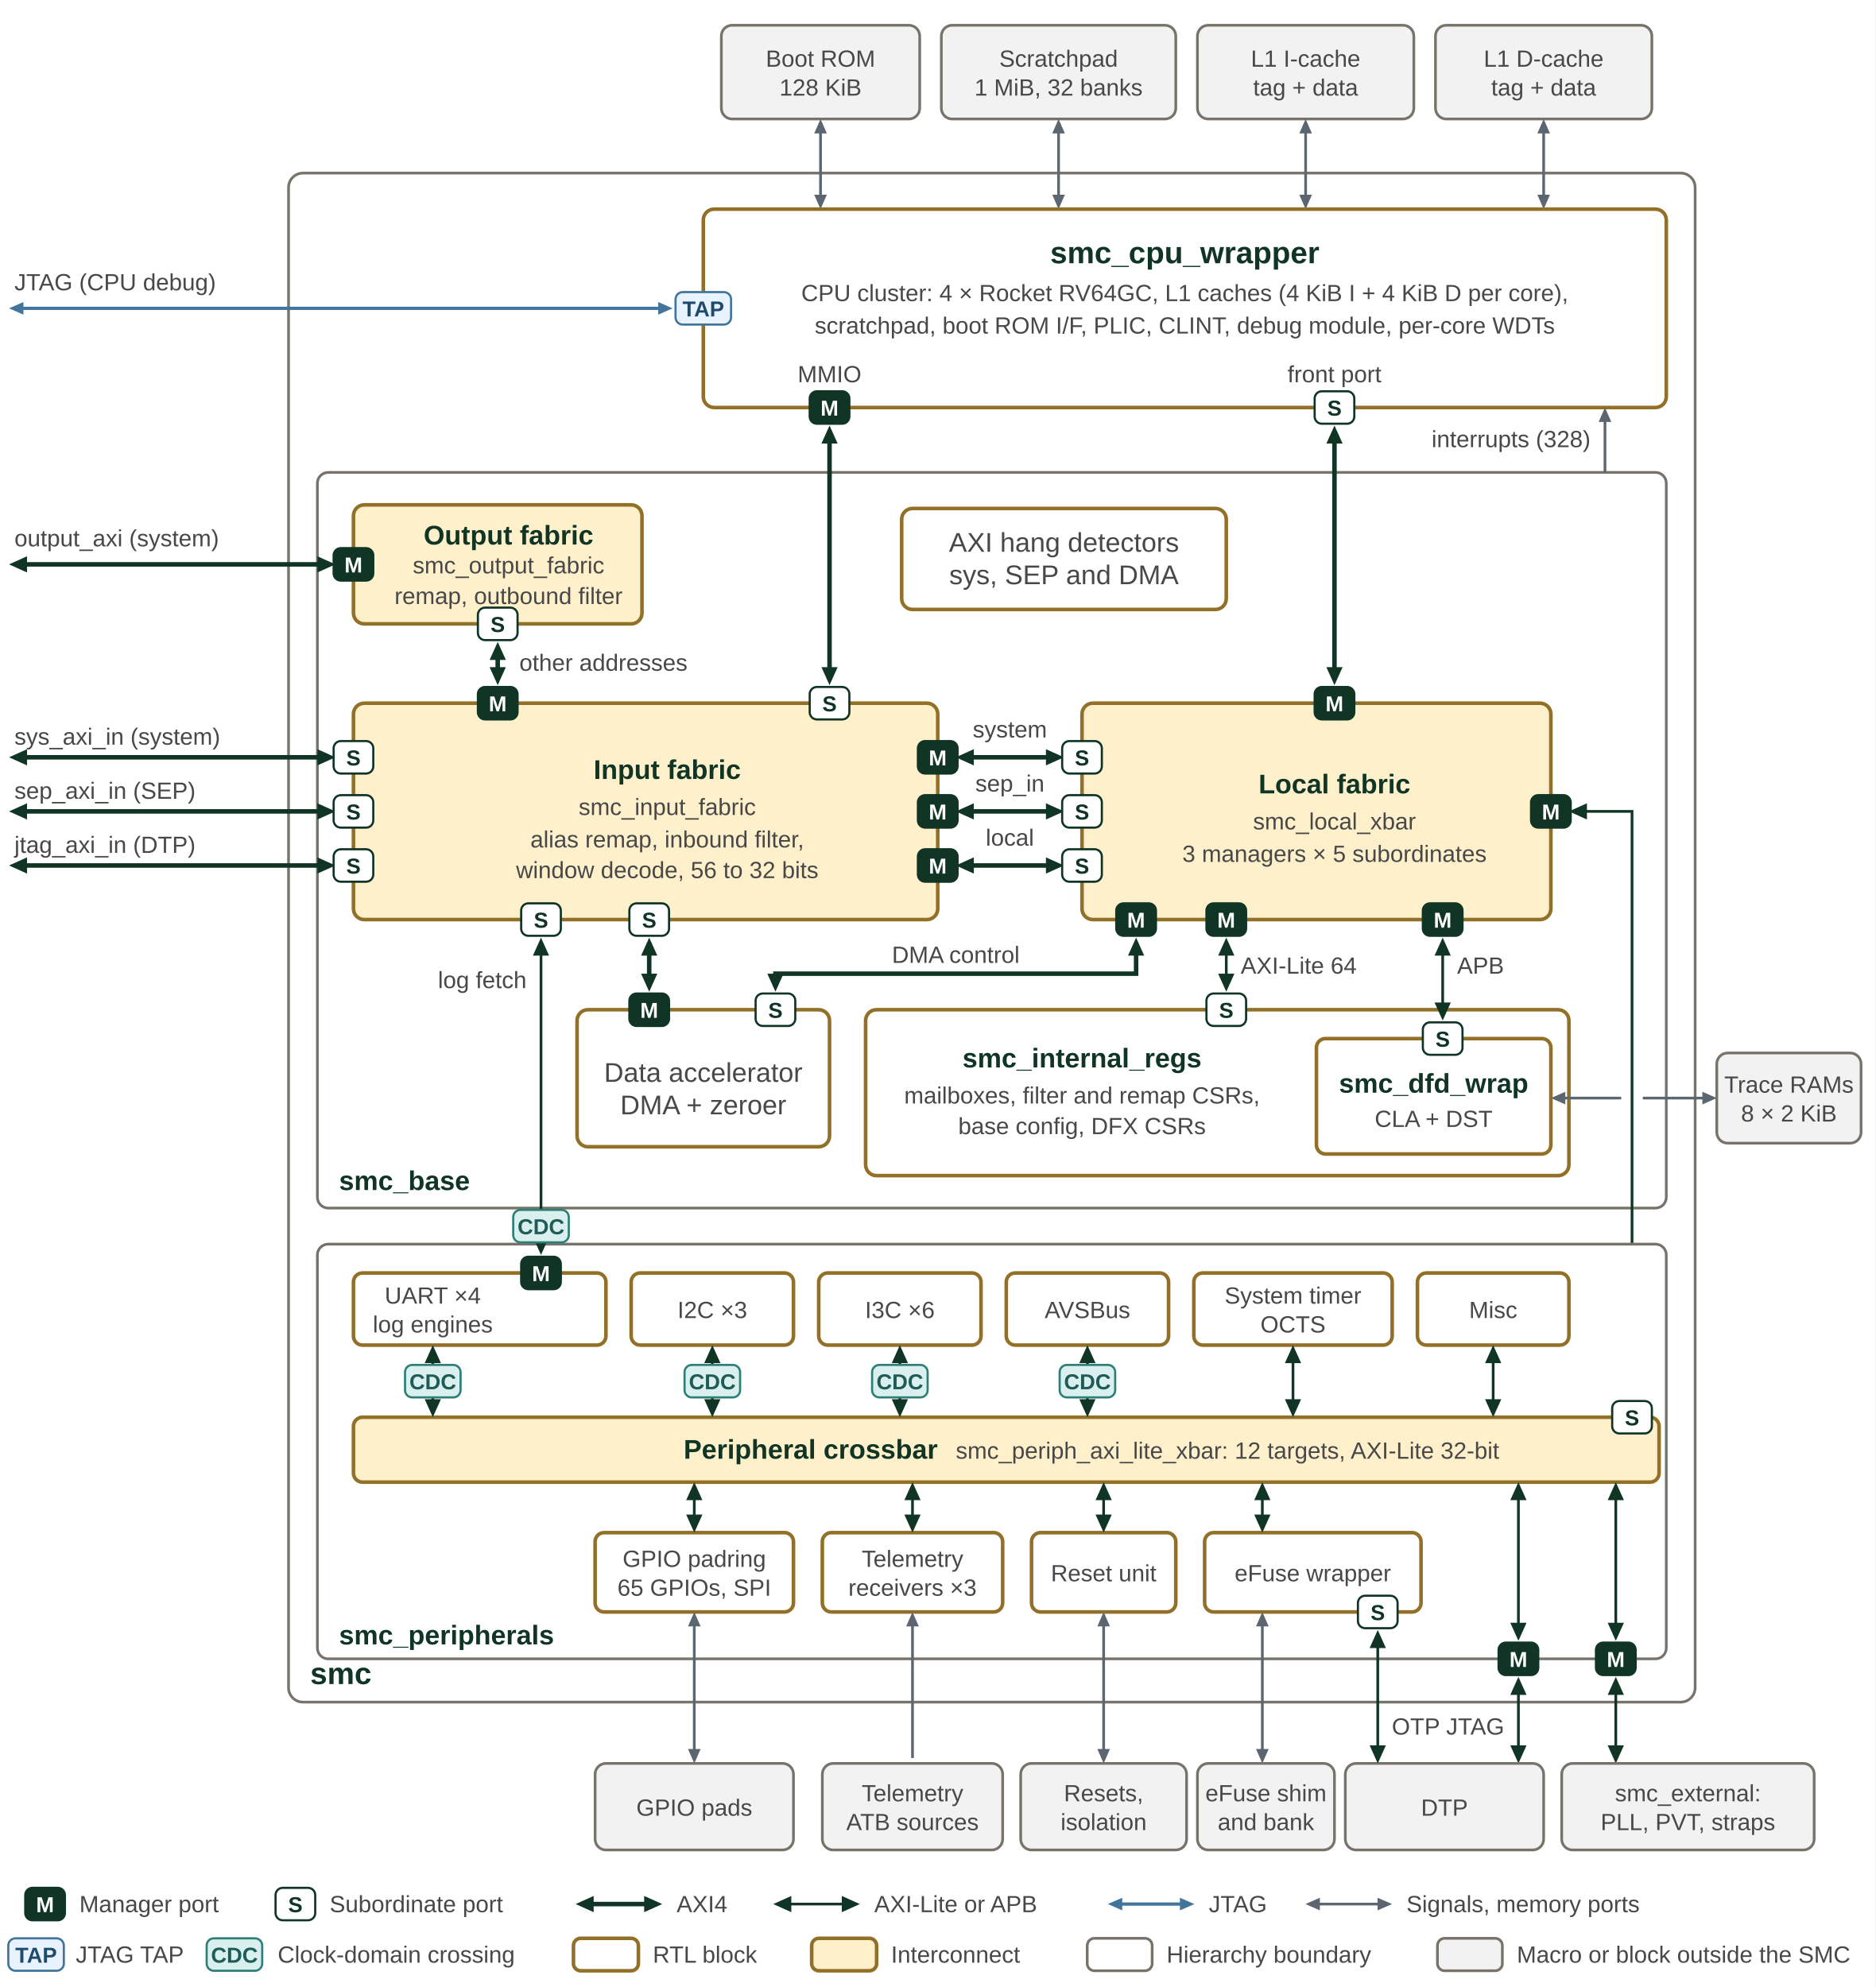
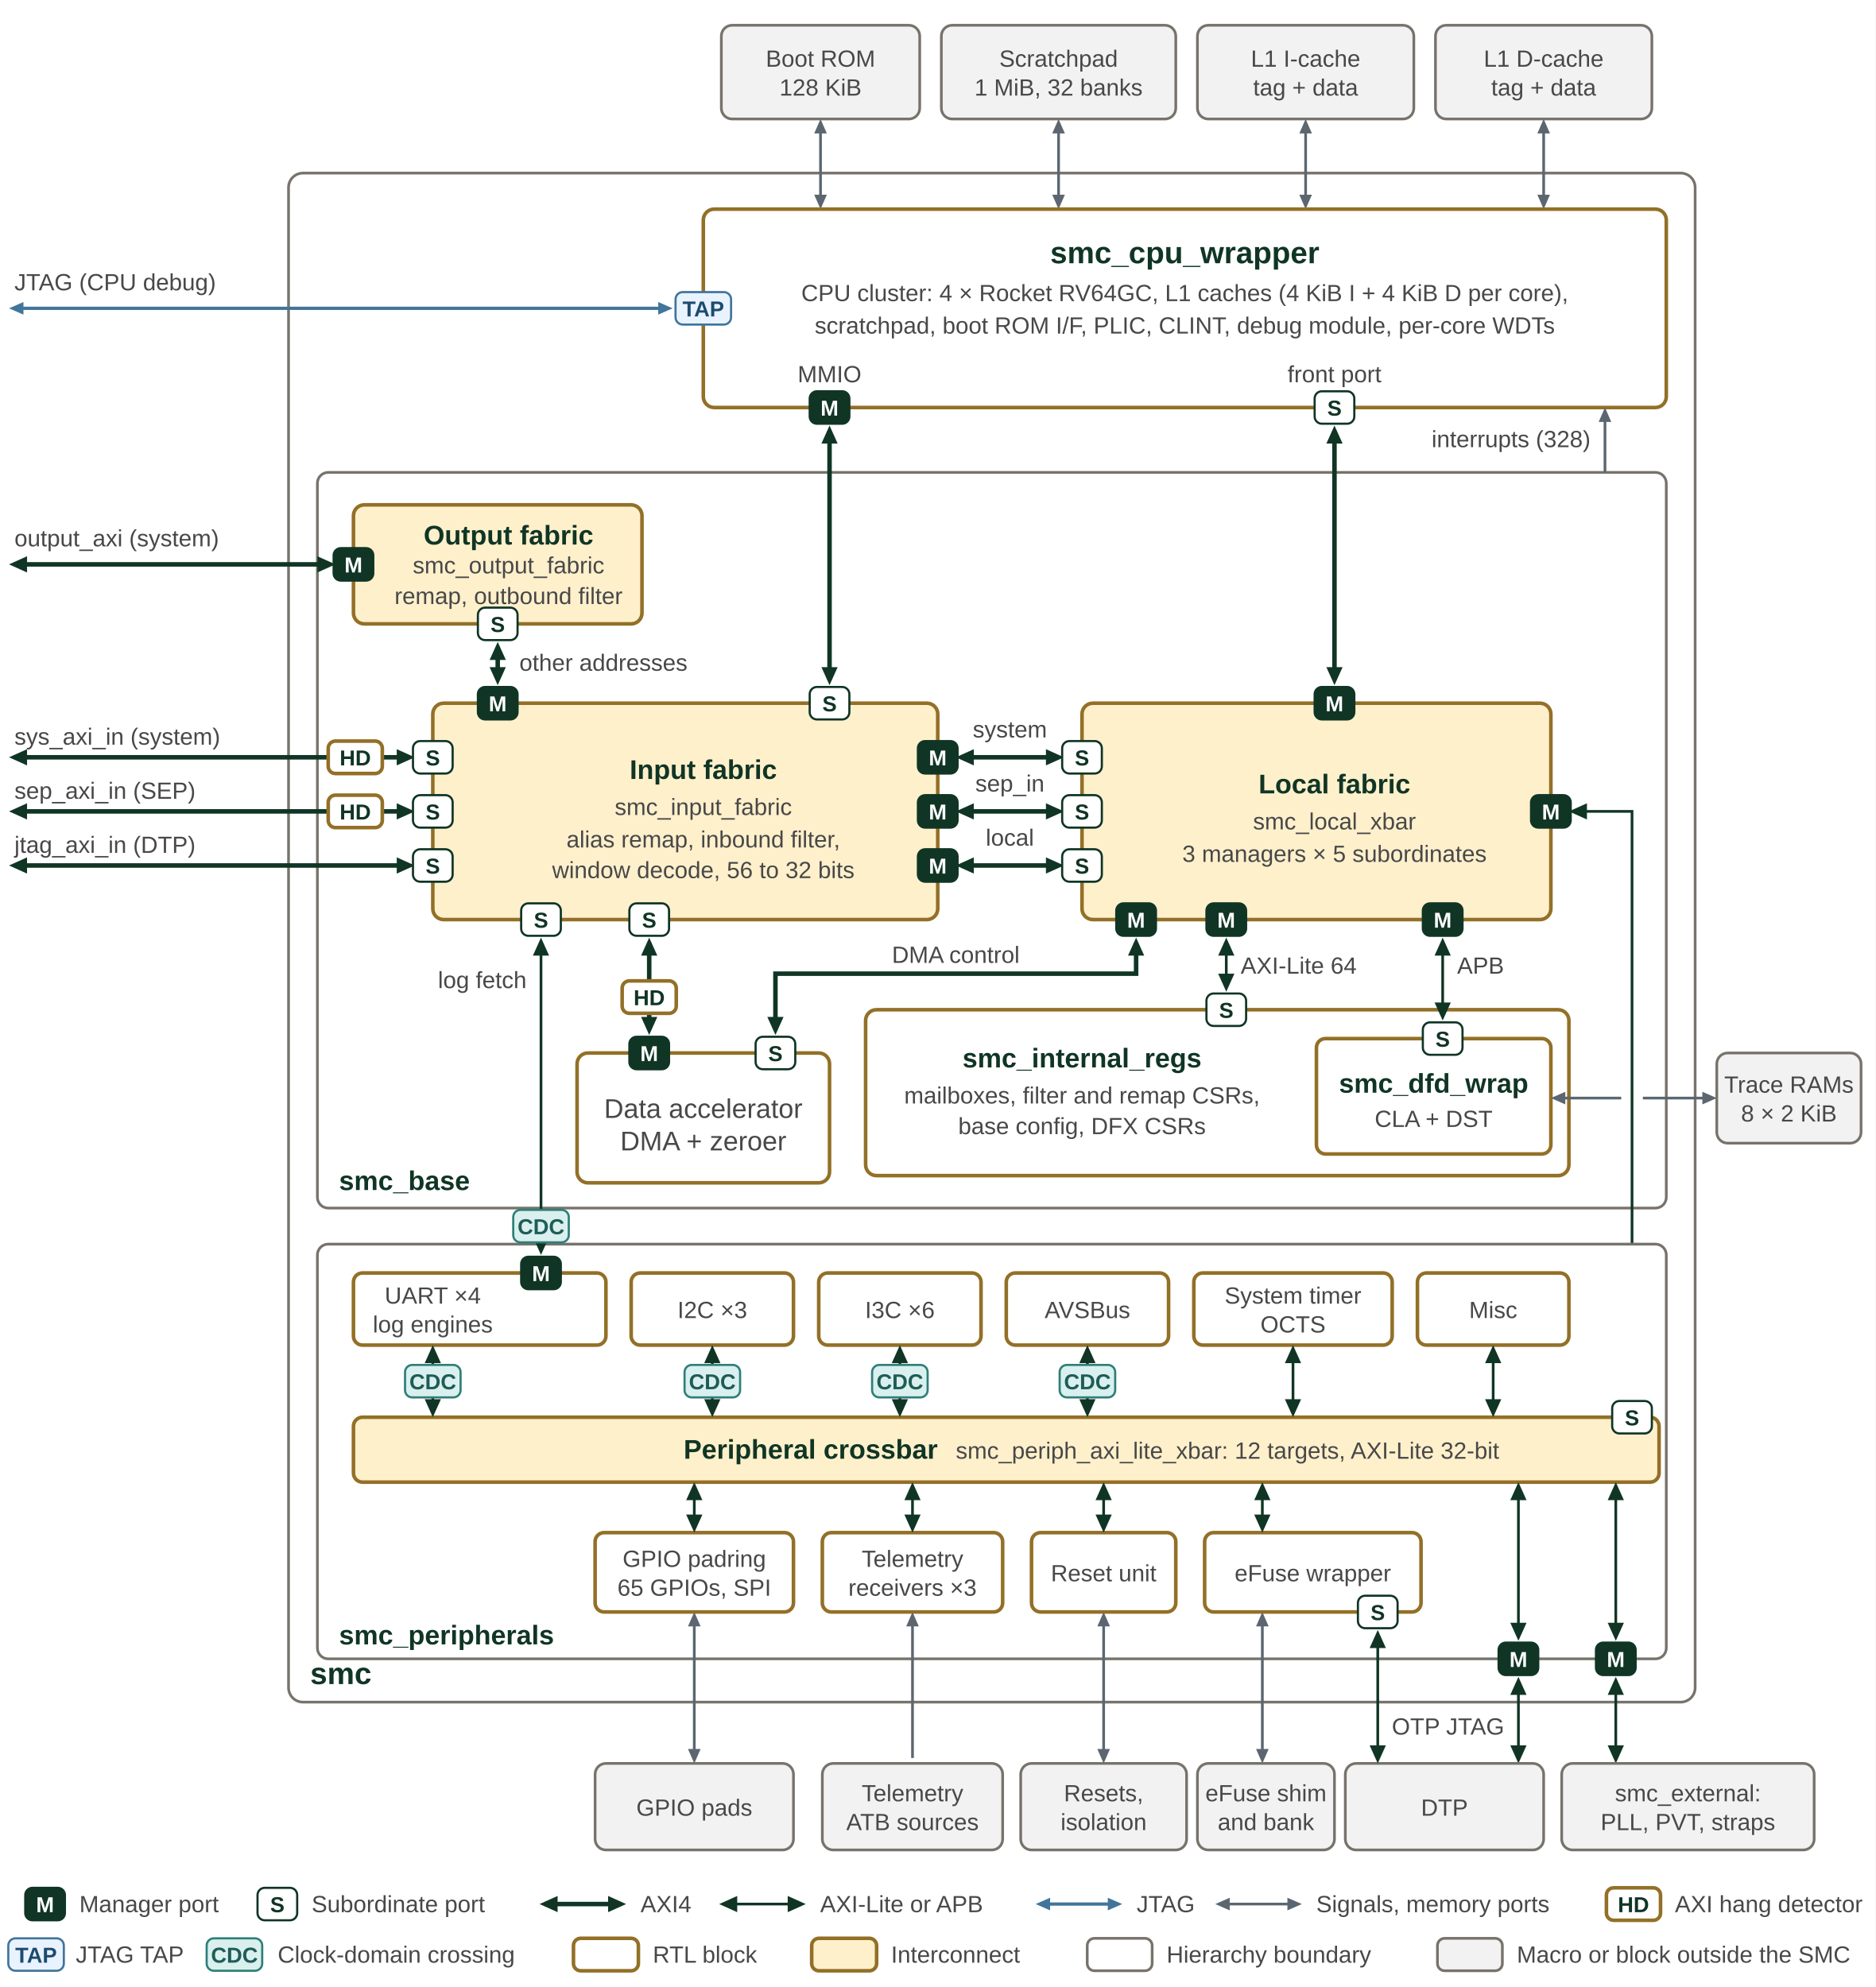
<svg xmlns="http://www.w3.org/2000/svg" width="1040" height="1102" viewBox="0 0 1040 1102" role="img" aria-labelledby="title desc">
  <defs>
    <marker id="ae" markerUnits="userSpaceOnUse" markerWidth="10" markerHeight="9" refX="7" refY="4.5" orient="auto">
      <path d="M0,0 L10,4.5 L0,9 Z" fill="#103525" />
    </marker>
    <marker id="as" markerUnits="userSpaceOnUse" markerWidth="10" markerHeight="9" refX="3" refY="4.5" orient="auto">
      <path d="M10,0 L0,4.5 L10,9 Z" fill="#103525" />
    </marker>
    <marker id="ge" markerUnits="userSpaceOnUse" markerWidth="8" markerHeight="7" refX="5" refY="3.5" orient="auto">
      <path d="M0,0 L8,3.5 L0,7 Z" fill="#5b6670" />
    </marker>
    <marker id="gs" markerUnits="userSpaceOnUse" markerWidth="8" markerHeight="7" refX="3" refY="3.5" orient="auto">
      <path d="M8,0 L0,3.5 L8,7 Z" fill="#5b6670" />
    </marker>
    <marker id="je" markerUnits="userSpaceOnUse" markerWidth="8" markerHeight="7" refX="5" refY="3.5" orient="auto">
      <path d="M0,0 L8,3.5 L0,7 Z" fill="#42759b" />
    </marker>
    <marker id="js" markerUnits="userSpaceOnUse" markerWidth="8" markerHeight="7" refX="3" refY="3.5" orient="auto">
      <path d="M8,0 L0,3.5 L8,7 Z" fill="#42759b" />
    </marker>
    <marker id="m-smu" markerUnits="userSpaceOnUse" markerWidth="8" markerHeight="7" refX="5" refY="3.5" orient="auto">
      <path d="M0,0 L8,3.5 L0,7 Z" fill="#103525" />
    </marker>
    <marker id="m-ref" markerUnits="userSpaceOnUse" markerWidth="8" markerHeight="7" refX="5" refY="3.5" orient="auto">
      <path d="M0,0 L8,3.5 L0,7 Z" fill="#2f7f79" />
    </marker>
    <marker id="m-per" markerUnits="userSpaceOnUse" markerWidth="8" markerHeight="7" refX="5" refY="3.5" orient="auto">
      <path d="M0,0 L8,3.5 L0,7 Z" fill="#937027" />
    </marker>
    <marker id="m-tel" markerUnits="userSpaceOnUse" markerWidth="8" markerHeight="7" refX="5" refY="3.5" orient="auto">
      <path d="M0,0 L8,3.5 L0,7 Z" fill="#664488" />
    </marker>
    <marker id="m-wdt" markerUnits="userSpaceOnUse" markerWidth="8" markerHeight="7" refX="5" refY="3.5" orient="auto">
      <path d="M0,0 L8,3.5 L0,7 Z" fill="#77736b" />
    </marker>
    <marker id="m-rosc" markerUnits="userSpaceOnUse" markerWidth="8" markerHeight="7" refX="5" refY="3.5" orient="auto">
      <path d="M0,0 L8,3.5 L0,7 Z" fill="#336633" />
    </marker>
    <marker id="m-jtag" markerUnits="userSpaceOnUse" markerWidth="8" markerHeight="7" refX="5" refY="3.5" orient="auto">
      <path d="M0,0 L8,3.5 L0,7 Z" fill="#42759b" />
    </marker>
    <marker id="m-spi" markerUnits="userSpaceOnUse" markerWidth="8" markerHeight="7" refX="5" refY="3.5" orient="auto">
      <path d="M0,0 L8,3.5 L0,7 Z" fill="#5b6670" />
    </marker>
    <marker id="m-slate" markerUnits="userSpaceOnUse" markerWidth="8" markerHeight="7" refX="5" refY="3.5" orient="auto">
      <path d="M0,0 L8,3.5 L0,7 Z" fill="#5b6670" />
    </marker>
    <marker id="m-pg" markerUnits="userSpaceOnUse" markerWidth="8" markerHeight="7" refX="5" refY="3.5" orient="auto">
      <path d="M0,0 L8,3.5 L0,7 Z" fill="#336633" />
    </marker>
    <style>
text { font-family: Arial, sans-serif; font-size: 15px; fill: #484848; }
.t { fill: #484848; }
.b { font-size: 17px; font-weight: bold; fill: #103525; }
.bs { font-size: 15px; font-weight: bold; fill: #103525; }
.h { font-size: 22px; font-weight: bold; fill: #103525; }
.s { font-size: 13px; fill: #484848; }
.si { font-size: 13px; font-style: italic; fill: #484848; }
.pmt { font-size: 12px; font-weight: bold; fill: #ffffff; }
.pst { font-size: 12px; font-weight: bold; fill: #103525; }
.pjt { font-size: 12px; font-weight: bold; fill: #1d4b6e; }
.pct { font-size: 12px; font-weight: bold; fill: #1f5c57; }
.pm { fill: #103525; stroke: #103525; stroke-width: 1.2; }
.ps { fill: #ffffff; stroke: #103525; stroke-width: 1.2; }
.pj { fill: #e8f3ff; stroke: #42759b; stroke-width: 1.2; }
.pc { fill: #d9f0ee; stroke: #2f7f79; stroke-width: 1.2; }
.smu { fill: #ffffff; stroke: #77736b; stroke-width: 1.5; }
.network { fill: #e8f0e8; stroke: #336633; stroke-width: 2; }
.fabric { fill: #fff0cc; stroke: #937027; stroke-width: 2; }
.core { fill: #ffffff; stroke: #937027; stroke-width: 2; }
.future { fill: #ffffff; stroke: #937027; stroke-width: 2; }
.nostroke { stroke: none; }
.fut { fill: none; stroke-dasharray: 7 5; }
.opt { stroke-dasharray: 7 5; }
.hatch { fill: none; stroke: #103525; stroke-opacity: 0.16; stroke-width: 1.2; }
.external { fill: #f2f2f2; stroke: #77736b; stroke-width: 1.5; }
.axi { fill: none; stroke: #103525; stroke-width: 2.5; marker-start: url(#as); marker-end: url(#ae); }
.axio { fill: none; stroke: #103525; stroke-width: 2.5; stroke-dasharray: 8 5; marker-start: url(#as); marker-end: url(#ae); }
.sig { fill: none; stroke: #5b6670; stroke-width: 1.5; marker-start: url(#gs); marker-end: url(#ge); }
.sigo { fill: none; stroke: #5b6670; stroke-width: 1.5; marker-end: url(#ge); }
.jtag { fill: none; stroke: #42759b; stroke-width: 1.8; marker-end: url(#je); }
.jtagb { fill: none; stroke: #42759b; stroke-width: 1.8; marker-start: url(#js); marker-end: url(#je); }
.sigplain { fill: none; stroke: #5b6670; stroke-width: 1.5; }
.n-smu { fill: none; stroke: #103525; stroke-width: 2.5; }
.a-smu { fill: none; stroke: #103525; stroke-width: 2.5; marker-end: url(#m-smu); }
.n-ref { fill: none; stroke: #2f7f79; stroke-width: 1.8; }
.a-ref { fill: none; stroke: #2f7f79; stroke-width: 1.8; marker-end: url(#m-ref); }
.n-per { fill: none; stroke: #937027; stroke-width: 1.8; }
.a-per { fill: none; stroke: #937027; stroke-width: 1.8; marker-end: url(#m-per); }
.n-tel { fill: none; stroke: #664488; stroke-width: 1.8; }
.a-tel { fill: none; stroke: #664488; stroke-width: 1.8; marker-end: url(#m-tel); }
.n-wdt { fill: none; stroke: #77736b; stroke-width: 1.8; }
.a-wdt { fill: none; stroke: #77736b; stroke-width: 1.8; marker-end: url(#m-wdt); }
.n-rosc { fill: none; stroke: #336633; stroke-width: 1.8; }
.a-rosc { fill: none; stroke: #336633; stroke-width: 1.8; marker-end: url(#m-rosc); }
.n-jtag { fill: none; stroke: #42759b; stroke-width: 1.8; }
.a-jtag { fill: none; stroke: #42759b; stroke-width: 1.8; marker-end: url(#m-jtag); }
.n-spi { fill: none; stroke: #5b6670; stroke-width: 1.8; }
.a-spi { fill: none; stroke: #5b6670; stroke-width: 1.8; marker-end: url(#m-spi); }
.n-slate { fill: none; stroke: #5b6670; stroke-width: 1.8; }
.a-slate { fill: none; stroke: #5b6670; stroke-width: 1.8; marker-end: url(#m-slate); }
.n-pg { fill: none; stroke: #336633; stroke-width: 1.8; }
.a-pg { fill: none; stroke: #336633; stroke-width: 1.8; marker-end: url(#m-pg); }
.axil { fill: none; stroke: #103525; stroke-width: 1.5; marker-start: url(#as); marker-end: url(#ae); }
.sigd { fill: none; stroke: #5b6670; stroke-width: 1.5; stroke-dasharray: 5 4; marker-end: url(#ge); }
.axin { fill: none; stroke: #103525; stroke-width: 2.5; }
.axis { fill: none; stroke: #103525; stroke-width: 2.5; marker-start: url(#as); }
.axie { fill: none; stroke: #103525; stroke-width: 2.5; marker-end: url(#ae); }
.axiln { fill: none; stroke: #103525; stroke-width: 1.5; }
</style>
  </defs>
  <rect width="1040" height="1102" fill="#ffffff" />
  <rect class="smu" x="160" y="96" width="780" height="848" rx="8" />
  <text class="b" x="172" y="934" text-anchor="start">smc</text>
  <rect class="external" x="400" y="14" width="110" height="52" rx="6" />
  <text class="s" x="455" y="37" text-anchor="middle">Boot ROM</text>
  <text class="s" x="455" y="53" text-anchor="middle">128 KiB</text>
  <path class="sig" d="M455.0,69 L455.0,113" />
  <rect class="external" x="522" y="14" width="130" height="52" rx="6" />
  <text class="s" x="587" y="37" text-anchor="middle">Scratchpad</text>
  <text class="s" x="587" y="53" text-anchor="middle">1 MiB, 32 banks</text>
  <path class="sig" d="M587.0,69 L587.0,113" />
  <rect class="external" x="664" y="14" width="120" height="52" rx="6" />
  <text class="s" x="724" y="37" text-anchor="middle">L1 I-cache</text>
  <text class="s" x="724" y="53" text-anchor="middle">tag + data</text>
  <path class="sig" d="M724.0,69 L724.0,113" />
  <rect class="external" x="796" y="14" width="120" height="52" rx="6" />
  <text class="s" x="856" y="37" text-anchor="middle">L1 D-cache</text>
  <text class="s" x="856" y="53" text-anchor="middle">tag + data</text>
  <path class="sig" d="M856.0,69 L856.0,113" />
  <rect class="core" x="390" y="116" width="534" height="110" rx="6" />
  <text class="b" x="657" y="146" text-anchor="middle">smc_cpu_wrapper</text>
  <text class="s" x="657" y="167" text-anchor="middle">CPU cluster: 4 × Rocket RV64GC, L1 caches (4 KiB I + 4 KiB D per core),</text>
  <text class="s" x="657" y="185" text-anchor="middle">scratchpad, boot ROM I/F, PLIC, CLINT, debug module, per-core WDTs</text>
  <path class="jtagb" d="M8,171 L370,171" />
  <text class="s" x="8" y="161" text-anchor="start">JTAG (CPU debug)</text>
  <rect class="smu" x="176" y="262" width="748" height="408" rx="6" />
  <text class="bs" x="188" y="660" text-anchor="start">smc_base</text>
  <path class="sigo" d="M890,262 L890,229" />
  <text class="s" x="882" y="248" text-anchor="end">interrupts (328)</text>
  <rect class="fabric" x="196" y="280" width="160" height="66" rx="6" />
  <text class="bs" x="282" y="302" text-anchor="middle">Output fabric</text>
  <text class="s" x="282" y="318" text-anchor="middle">smc_output_fabric</text>
  <text class="s" x="282" y="335" text-anchor="middle">remap, outbound filter</text>
  <path class="axi" d="M8,313 L183,313" />
  <text class="s" x="8" y="303" text-anchor="start">output_axi (system)</text>
-   <rect class="core" x="500" y="282" width="180" height="56" rx="6" />
-   <text class="t" x="590" y="306" text-anchor="middle">AXI hang detectors</text>
-   <text class="t" x="590" y="324" text-anchor="middle">sys, SEP and DMA</text>
-   <rect class="fabric" x="196" y="390" width="324" height="120" rx="6" />
-   <text class="bs" x="370" y="432" text-anchor="middle">Input fabric</text>
-   <text class="s" x="370" y="452" text-anchor="middle">smc_input_fabric</text>
-   <text class="s" x="370" y="470" text-anchor="middle">alias remap, inbound filter,</text>
-   <text class="s" x="370" y="487" text-anchor="middle">window decode, 56 to 32 bits</text>
+   <rect class="fabric" x="240" y="390" width="280" height="120" rx="6" />
+   <text class="bs" x="390" y="432" text-anchor="middle">Input fabric</text>
+   <text class="s" x="390" y="452" text-anchor="middle">smc_input_fabric</text>
+   <text class="s" x="390" y="470" text-anchor="middle">alias remap, inbound filter,</text>
+   <text class="s" x="390" y="487" text-anchor="middle">window decode, 56 to 32 bits</text>
  <path class="axi" d="M276,359 L276,377" />
  <text class="s" x="288" y="372" text-anchor="start">other addresses</text>
-   <path class="axi" d="M8,420 L183,420" />
+   <path class="axi" d="M8,420 L227,420" />
  <text class="s" x="8" y="413" text-anchor="start">sys_axi_in (system)</text>
-   <path class="axi" d="M8,450 L183,450" />
+   <path class="axi" d="M8,450 L227,450" />
  <text class="s" x="8" y="443" text-anchor="start">sep_axi_in (SEP)</text>
-   <path class="axi" d="M8,480 L183,480" />
+   <path class="axi" d="M8,480 L227,480" />
  <text class="s" x="8" y="473" text-anchor="start">jtag_axi_in (DTP)</text>
  <text class="s" x="460" y="212" text-anchor="middle">MMIO</text>
  <path class="axi" d="M460,239 L460,377" />
  <rect class="fabric" x="600" y="390" width="260" height="120" rx="6" />
  <text class="bs" x="740" y="440" text-anchor="middle">Local fabric</text>
  <text class="s" x="740" y="460" text-anchor="middle">smc_local_xbar</text>
  <text class="s" x="740" y="478" text-anchor="middle">3 managers × 5 subordinates</text>
  <path class="axi" d="M533,420 L587,420" />
  <text class="s" x="560" y="409" text-anchor="middle">system</text>
  <path class="axi" d="M533,450 L587,450" />
  <text class="s" x="560" y="439" text-anchor="middle">sep_in</text>
  <path class="axi" d="M533,480 L587,480" />
  <text class="s" x="560" y="469" text-anchor="middle">local</text>
  <text class="s" x="740" y="212" text-anchor="middle">front port</text>
  <path class="axi" d="M740,239 L740,377" />
-   <rect class="core" x="320" y="560" width="140" height="76" rx="6" />
-   <text class="t" x="390" y="600" text-anchor="middle">Data accelerator</text>
-   <text class="t" x="390" y="618" text-anchor="middle">DMA + zeroer</text>
-   <path class="axi" d="M360,523 L360,547" />
-   <path class="axi" d="M630,523 L630,540 L430,540 L430,547" />
+   <rect class="core" x="320" y="584" width="140" height="72" rx="6" />
+   <text class="t" x="390" y="620" text-anchor="middle">Data accelerator</text>
+   <text class="t" x="390" y="638" text-anchor="middle">DMA + zeroer</text>
+   <path class="axi" d="M360,523 L360,571" />
+   <path class="axi" d="M630,523 L630,540 L430,540 L430,571" />
  <text class="s" x="530" y="534" text-anchor="middle">DMA control</text>
  <rect class="core" x="480" y="560" width="390" height="92" rx="6" />
  <text class="bs" x="600" y="592" text-anchor="middle">smc_internal_regs</text>
  <text class="s" x="600" y="612" text-anchor="middle">mailboxes, filter and remap CSRs,</text>
  <text class="s" x="600" y="629" text-anchor="middle">base config, DFX CSRs</text>
  <path class="axil" d="M680,523 L680,547" />
  <text class="s" x="688" y="540" text-anchor="start">AXI-Lite 64</text>
  <rect class="core" x="730" y="576" width="130" height="64" rx="5" />
  <text class="bs" x="795" y="606" text-anchor="middle">smc_dfd_wrap</text>
  <text class="s" x="795" y="625" text-anchor="middle">CLA + DST</text>
  <path class="axil" d="M800,523 L800,563" />
  <text class="s" x="808" y="540" text-anchor="start">APB</text>
  <rect class="external" x="952" y="584" width="80" height="50" rx="6" />
  <text class="s" x="992" y="606" text-anchor="middle">Trace RAMs</text>
  <text class="s" x="992" y="622" text-anchor="middle">8 × 2 KiB</text>
  <path class="sig" d="M863,609 L899,609 M911,609 L949,609" />
  <path class="axil" d="M873,450 L905,450 L905,773" />
  <rect class="smu" x="176" y="690" width="748" height="230" rx="6" />
  <text class="bs" x="188" y="912" text-anchor="start">smc_peripherals</text>
  <rect class="fabric" x="196" y="786" width="724" height="36" rx="5" />
  <text class="bs" x="520" y="809" text-anchor="end">Peripheral crossbar</text>
  <text class="s" x="530" y="809" text-anchor="start">smc_periph_axi_lite_xbar: 12 targets, AXI-Lite 32-bit</text>
  <rect class="core" x="196" y="706" width="140" height="40" rx="5" />
  <text class="s" x="240" y="723" text-anchor="middle">UART ×4</text>
  <text class="s" x="240" y="739" text-anchor="middle">log engines</text>
  <path class="axil" d="M240,749 L240,783" />
  <rect class="core" x="350" y="706" width="90" height="40" rx="5" />
  <text class="s" x="395" y="731" text-anchor="middle">I2C ×3</text>
  <path class="axil" d="M395.0,749 L395.0,783" />
  <rect class="core" x="454" y="706" width="90" height="40" rx="5" />
  <text class="s" x="499" y="731" text-anchor="middle">I3C ×6</text>
  <path class="axil" d="M499.0,749 L499.0,783" />
  <rect class="core" x="558" y="706" width="90" height="40" rx="5" />
  <text class="s" x="603" y="731" text-anchor="middle">AVSBus</text>
  <path class="axil" d="M603.0,749 L603.0,783" />
  <rect class="core" x="662" y="706" width="110" height="40" rx="5" />
  <text class="s" x="717" y="723" text-anchor="middle">System timer</text>
  <text class="s" x="717" y="739" text-anchor="middle">OCTS</text>
  <path class="axil" d="M717.0,749 L717.0,783" />
  <rect class="core" x="786" y="706" width="84" height="40" rx="5" />
  <text class="s" x="828" y="731" text-anchor="middle">Misc</text>
  <path class="axil" d="M828.0,749 L828.0,783" />
  <path class="axil" d="M300,693 L300,523" />
  <text class="s" x="292" y="548" text-anchor="end">log fetch</text>
  <rect class="core" x="330" y="850" width="110" height="44" rx="5" />
  <text class="s" x="385" y="869" text-anchor="middle">GPIO padring</text>
  <text class="s" x="385" y="885" text-anchor="middle">65 GPIOs, SPI</text>
  <path class="axil" d="M385.0,825 L385.0,847" />
  <rect class="core" x="456" y="850" width="100" height="44" rx="5" />
  <text class="s" x="506" y="869" text-anchor="middle">Telemetry</text>
  <text class="s" x="506" y="885" text-anchor="middle">receivers ×3</text>
  <path class="axil" d="M506.0,825 L506.0,847" />
  <rect class="core" x="572" y="850" width="80" height="44" rx="5" />
  <text class="s" x="612" y="877" text-anchor="middle">Reset unit</text>
  <path class="axil" d="M612.0,825 L612.0,847" />
  <rect class="core" x="668" y="850" width="120" height="44" rx="5" />
  <text class="s" x="728" y="877" text-anchor="middle">eFuse wrapper</text>
  <path class="axil" d="M700,825 L700,847" />
  <path class="axil" d="M842,825 L842,907" />
  <path class="axil" d="M842,933 L842,975" />
  <path class="axil" d="M896,825 L896,907" />
  <path class="axil" d="M896,933 L896,975" />
  <rect class="external" x="330" y="978" width="110" height="48" rx="6" />
  <text class="s" x="385" y="1007" text-anchor="middle">GPIO pads</text>
  <path class="sig" d="M385,897 L385,975" />
  <rect class="external" x="456" y="978" width="100" height="48" rx="6" />
  <text class="s" x="506" y="999" text-anchor="middle">Telemetry</text>
  <text class="s" x="506" y="1015" text-anchor="middle">ATB sources</text>
  <path class="sigo" d="M506,975 L506,897" />
  <rect class="external" x="566" y="978" width="92" height="48" rx="6" />
  <text class="s" x="612" y="999" text-anchor="middle">Resets,</text>
  <text class="s" x="612" y="1015" text-anchor="middle">isolation</text>
  <path class="sig" d="M612,897 L612,975" />
  <rect class="external" x="664" y="978" width="76" height="48" rx="6" />
  <text class="s" x="702" y="999" text-anchor="middle">eFuse shim</text>
  <text class="s" x="702" y="1015" text-anchor="middle">and bank</text>
  <path class="sig" d="M700,897 L700,975" />
  <rect class="external" x="746" y="978" width="110" height="48" rx="6" />
  <text class="s" x="801" y="1007" text-anchor="middle">DTP</text>
  <path class="axil" d="M764,907 L764,975" />
  <text class="s" x="803" y="962" text-anchor="middle">OTP JTAG</text>
  <rect class="external" x="866" y="978" width="140" height="48" rx="6" />
  <text class="s" x="936" y="999" text-anchor="middle">smc_external:</text>
  <text class="s" x="936" y="1015" text-anchor="middle">PLL, PVT, straps</text>
  <text class="s" x="44" y="1060.5" text-anchor="start">Manager port</text>
-   <text class="s" x="182.8" y="1060.5" text-anchor="start">Subordinate port</text>
-   <path class="axi" d="M322.2,1056 L364.2,1056" />
-   <text class="s" x="375.2" y="1060.5" text-anchor="start">AXI4</text>
-   <path class="axil" d="M431.8,1056 L473.8,1056" />
-   <text class="s" x="484.8" y="1060.5" text-anchor="start">AXI-Lite or APB</text>
-   <path class="jtagb" d="M617.3,1056 L659.3,1056" />
-   <text class="s" x="670.3" y="1060.5" text-anchor="start">JTAG</text>
-   <path class="sig" d="M726.9,1056 L768.9,1056" />
-   <text class="s" x="779.9" y="1060.5" text-anchor="start">Signals, memory ports</text>
+   <text class="s" x="172.8" y="1060.5" text-anchor="start">Subordinate port</text>
+   <path class="axi" d="M302.2,1056 L344.2,1056" />
+   <text class="s" x="355.2" y="1060.5" text-anchor="start">AXI4</text>
+   <path class="axil" d="M401.8,1056 L443.8,1056" />
+   <text class="s" x="454.8" y="1060.5" text-anchor="start">AXI-Lite or APB</text>
+   <path class="jtagb" d="M577.3,1056 L619.3,1056" />
+   <text class="s" x="630.3" y="1060.5" text-anchor="start">JTAG</text>
+   <path class="sig" d="M676.9,1056 L718.9,1056" />
+   <text class="s" x="729.9" y="1060.5" text-anchor="start">Signals, memory ports</text>
+   <text class="s" x="928.8" y="1060.5" text-anchor="start">AXI hang detector</text>
  <text class="s" x="42" y="1088.5" text-anchor="start">JTAG TAP</text>
  <text class="s" x="154" y="1088.5" text-anchor="start">Clock-domain crossing</text>
  <rect class="core" x="318" y="1075" width="36" height="18" rx="4" />
  <text class="s" x="362" y="1088.5" text-anchor="start">RTL block</text>
  <rect class="fabric" x="450.1" y="1075" width="36" height="18" rx="4" />
  <text class="s" x="494.1" y="1088.5" text-anchor="start">Interconnect</text>
  <rect class="smu" x="602.9" y="1075" width="36" height="18" rx="4" />
  <text class="s" x="646.9" y="1088.5" text-anchor="start">Hierarchy boundary</text>
  <rect class="external" x="797.1" y="1075" width="36" height="18" rx="4" />
  <text class="s" x="841.1" y="1088.5" text-anchor="start">Macro or block outside the SMC</text>
  <rect class="pj" x="374.6" y="162.0" width="30.8" height="18" rx="4" />
  <text class="pjt" x="390" y="175.5" text-anchor="middle">TAP</text>
  <rect class="pm" x="185.0" y="304.0" width="22" height="18" rx="4" />
  <text class="pmt" x="196" y="317.5" text-anchor="middle">M</text>
  <rect class="ps" x="265.0" y="337.0" width="22" height="18" rx="4" />
  <text class="pst" x="276" y="350.5" text-anchor="middle">S</text>
  <rect class="pm" x="265.0" y="381.0" width="22" height="18" rx="4" />
  <text class="pmt" x="276" y="394.5" text-anchor="middle">M</text>
-   <rect class="ps" x="185.0" y="411.0" width="22" height="18" rx="4" />
-   <text class="pst" x="196" y="424.5" text-anchor="middle">S</text>
-   <rect class="ps" x="185.0" y="441.0" width="22" height="18" rx="4" />
-   <text class="pst" x="196" y="454.5" text-anchor="middle">S</text>
-   <rect class="ps" x="185.0" y="471.0" width="22" height="18" rx="4" />
-   <text class="pst" x="196" y="484.5" text-anchor="middle">S</text>
+   <rect class="ps" x="229.0" y="411.0" width="22" height="18" rx="4" />
+   <text class="pst" x="240" y="424.5" text-anchor="middle">S</text>
+   <rect class="core" x="182" y="411" width="30" height="18" rx="4" />
+   <text class="pst" x="197" y="424.5" text-anchor="middle">HD</text>
+   <rect class="ps" x="229.0" y="441.0" width="22" height="18" rx="4" />
+   <text class="pst" x="240" y="454.5" text-anchor="middle">S</text>
+   <rect class="core" x="182" y="441" width="30" height="18" rx="4" />
+   <text class="pst" x="197" y="454.5" text-anchor="middle">HD</text>
+   <rect class="ps" x="229.0" y="471.0" width="22" height="18" rx="4" />
+   <text class="pst" x="240" y="484.5" text-anchor="middle">S</text>
  <rect class="pm" x="449.0" y="217.0" width="22" height="18" rx="4" />
  <text class="pmt" x="460" y="230.5" text-anchor="middle">M</text>
  <rect class="ps" x="449.0" y="381.0" width="22" height="18" rx="4" />
  <text class="pst" x="460" y="394.5" text-anchor="middle">S</text>
  <rect class="pm" x="509.0" y="411.0" width="22" height="18" rx="4" />
  <text class="pmt" x="520" y="424.5" text-anchor="middle">M</text>
  <rect class="ps" x="589.0" y="411.0" width="22" height="18" rx="4" />
  <text class="pst" x="600" y="424.5" text-anchor="middle">S</text>
  <rect class="pm" x="509.0" y="441.0" width="22" height="18" rx="4" />
  <text class="pmt" x="520" y="454.5" text-anchor="middle">M</text>
  <rect class="ps" x="589.0" y="441.0" width="22" height="18" rx="4" />
  <text class="pst" x="600" y="454.5" text-anchor="middle">S</text>
  <rect class="pm" x="509.0" y="471.0" width="22" height="18" rx="4" />
  <text class="pmt" x="520" y="484.5" text-anchor="middle">M</text>
  <rect class="ps" x="589.0" y="471.0" width="22" height="18" rx="4" />
  <text class="pst" x="600" y="484.5" text-anchor="middle">S</text>
  <rect class="ps" x="729.0" y="217.0" width="22" height="18" rx="4" />
  <text class="pst" x="740" y="230.5" text-anchor="middle">S</text>
  <rect class="pm" x="729.0" y="381.0" width="22" height="18" rx="4" />
  <text class="pmt" x="740" y="394.5" text-anchor="middle">M</text>
  <rect class="ps" x="349.0" y="501.0" width="22" height="18" rx="4" />
  <text class="pst" x="360" y="514.5" text-anchor="middle">S</text>
-   <rect class="pm" x="349.0" y="551.0" width="22" height="18" rx="4" />
-   <text class="pmt" x="360" y="564.5" text-anchor="middle">M</text>
+   <rect class="pm" x="349.0" y="575.0" width="22" height="18" rx="4" />
+   <text class="pmt" x="360" y="588.5" text-anchor="middle">M</text>
+   <rect class="core" x="345" y="544" width="30" height="18" rx="4" />
+   <text class="pst" x="360" y="557.5" text-anchor="middle">HD</text>
  <rect class="pm" x="619.0" y="501.0" width="22" height="18" rx="4" />
  <text class="pmt" x="630" y="514.5" text-anchor="middle">M</text>
-   <rect class="ps" x="419.0" y="551.0" width="22" height="18" rx="4" />
-   <text class="pst" x="430" y="564.5" text-anchor="middle">S</text>
+   <rect class="ps" x="419.0" y="575.0" width="22" height="18" rx="4" />
+   <text class="pst" x="430" y="588.5" text-anchor="middle">S</text>
  <rect class="pm" x="669.0" y="501.0" width="22" height="18" rx="4" />
  <text class="pmt" x="680" y="514.5" text-anchor="middle">M</text>
  <rect class="ps" x="669.0" y="551.0" width="22" height="18" rx="4" />
  <text class="pst" x="680" y="564.5" text-anchor="middle">S</text>
  <rect class="pm" x="789.0" y="501.0" width="22" height="18" rx="4" />
  <text class="pmt" x="800" y="514.5" text-anchor="middle">M</text>
  <rect class="ps" x="789.0" y="567.0" width="22" height="18" rx="4" />
  <text class="pst" x="800" y="580.5" text-anchor="middle">S</text>
  <rect class="pm" x="849.0" y="441.0" width="22" height="18" rx="4" />
  <text class="pmt" x="860" y="454.5" text-anchor="middle">M</text>
  <rect class="ps" x="894.0" y="777.0" width="22" height="18" rx="4" />
  <text class="pst" x="905" y="790.5" text-anchor="middle">S</text>
  <rect class="pc" x="224.6" y="757.0" width="30.8" height="18" rx="4" />
  <text class="pct" x="240" y="770.5" text-anchor="middle">CDC</text>
  <rect class="pc" x="379.6" y="757.0" width="30.8" height="18" rx="4" />
  <text class="pct" x="395" y="770.5" text-anchor="middle">CDC</text>
  <rect class="pc" x="483.6" y="757.0" width="30.8" height="18" rx="4" />
  <text class="pct" x="499" y="770.5" text-anchor="middle">CDC</text>
  <rect class="pc" x="587.6" y="757.0" width="30.8" height="18" rx="4" />
  <text class="pct" x="603" y="770.5" text-anchor="middle">CDC</text>
  <rect class="pm" x="289.0" y="697.0" width="22" height="18" rx="4" />
  <text class="pmt" x="300" y="710.5" text-anchor="middle">M</text>
  <rect class="ps" x="289.0" y="501.0" width="22" height="18" rx="4" />
  <text class="pst" x="300" y="514.5" text-anchor="middle">S</text>
  <rect class="pc" x="284.6" y="671.0" width="30.8" height="18" rx="4" />
  <text class="pct" x="300" y="684.5" text-anchor="middle">CDC</text>
  <rect class="pm" x="831.0" y="911.0" width="22" height="18" rx="4" />
  <text class="pmt" x="842" y="924.5" text-anchor="middle">M</text>
  <rect class="pm" x="885.0" y="911.0" width="22" height="18" rx="4" />
  <text class="pmt" x="896" y="924.5" text-anchor="middle">M</text>
  <rect class="ps" x="753.0" y="885.0" width="22" height="18" rx="4" />
  <text class="pst" x="764" y="898.5" text-anchor="middle">S</text>
  <rect class="pm" x="14.0" y="1047.0" width="22" height="18" rx="4" />
  <text class="pmt" x="25" y="1060.5" text-anchor="middle">M</text>
-   <rect class="ps" x="152.8" y="1047.0" width="22" height="18" rx="4" />
-   <text class="pst" x="163.8" y="1060.5" text-anchor="middle">S</text>
+   <rect class="ps" x="142.8" y="1047.0" width="22" height="18" rx="4" />
+   <text class="pst" x="153.8" y="1060.5" text-anchor="middle">S</text>
+   <rect class="core" x="890.8" y="1047" width="30" height="18" rx="4" />
+   <text class="pst" x="905.8" y="1060.5" text-anchor="middle">HD</text>
  <rect class="pj" x="4.6" y="1075.0" width="30.8" height="18" rx="4" />
  <text class="pjt" x="20" y="1088.5" text-anchor="middle">TAP</text>
  <rect class="pc" x="114.6" y="1075.0" width="30.8" height="18" rx="4" />
  <text class="pct" x="130" y="1088.5" text-anchor="middle">CDC</text>
</svg>
